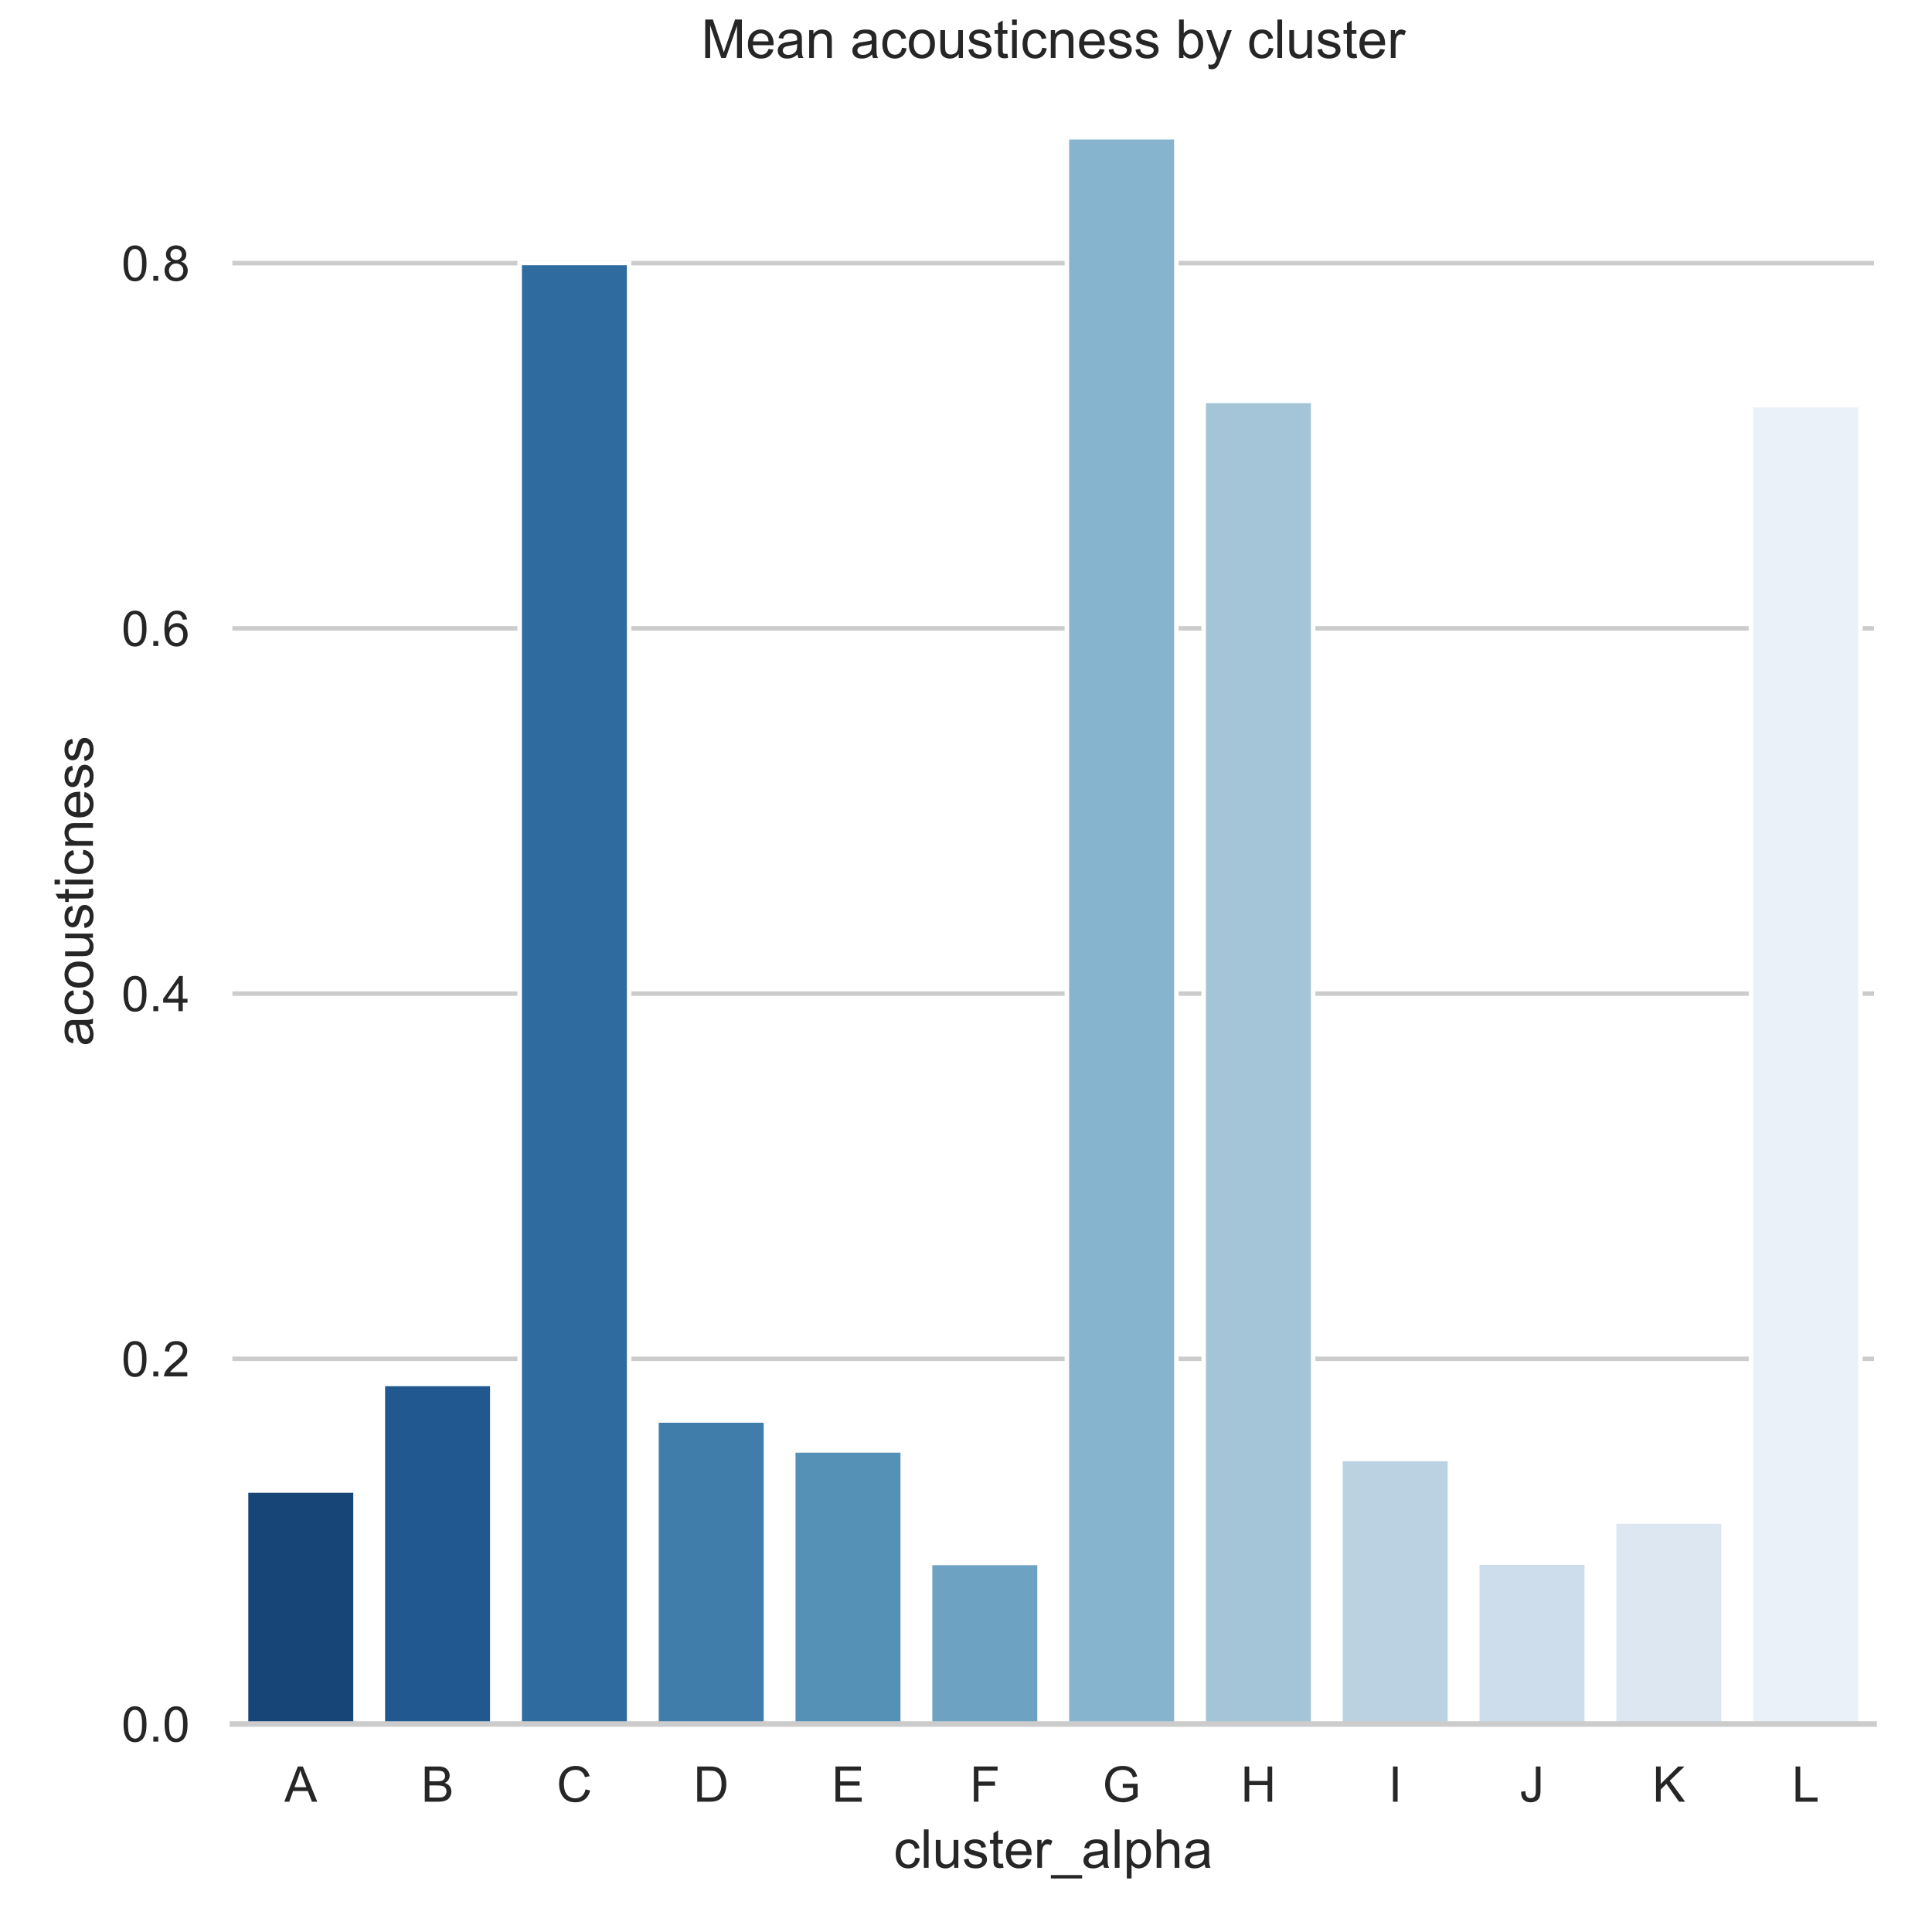
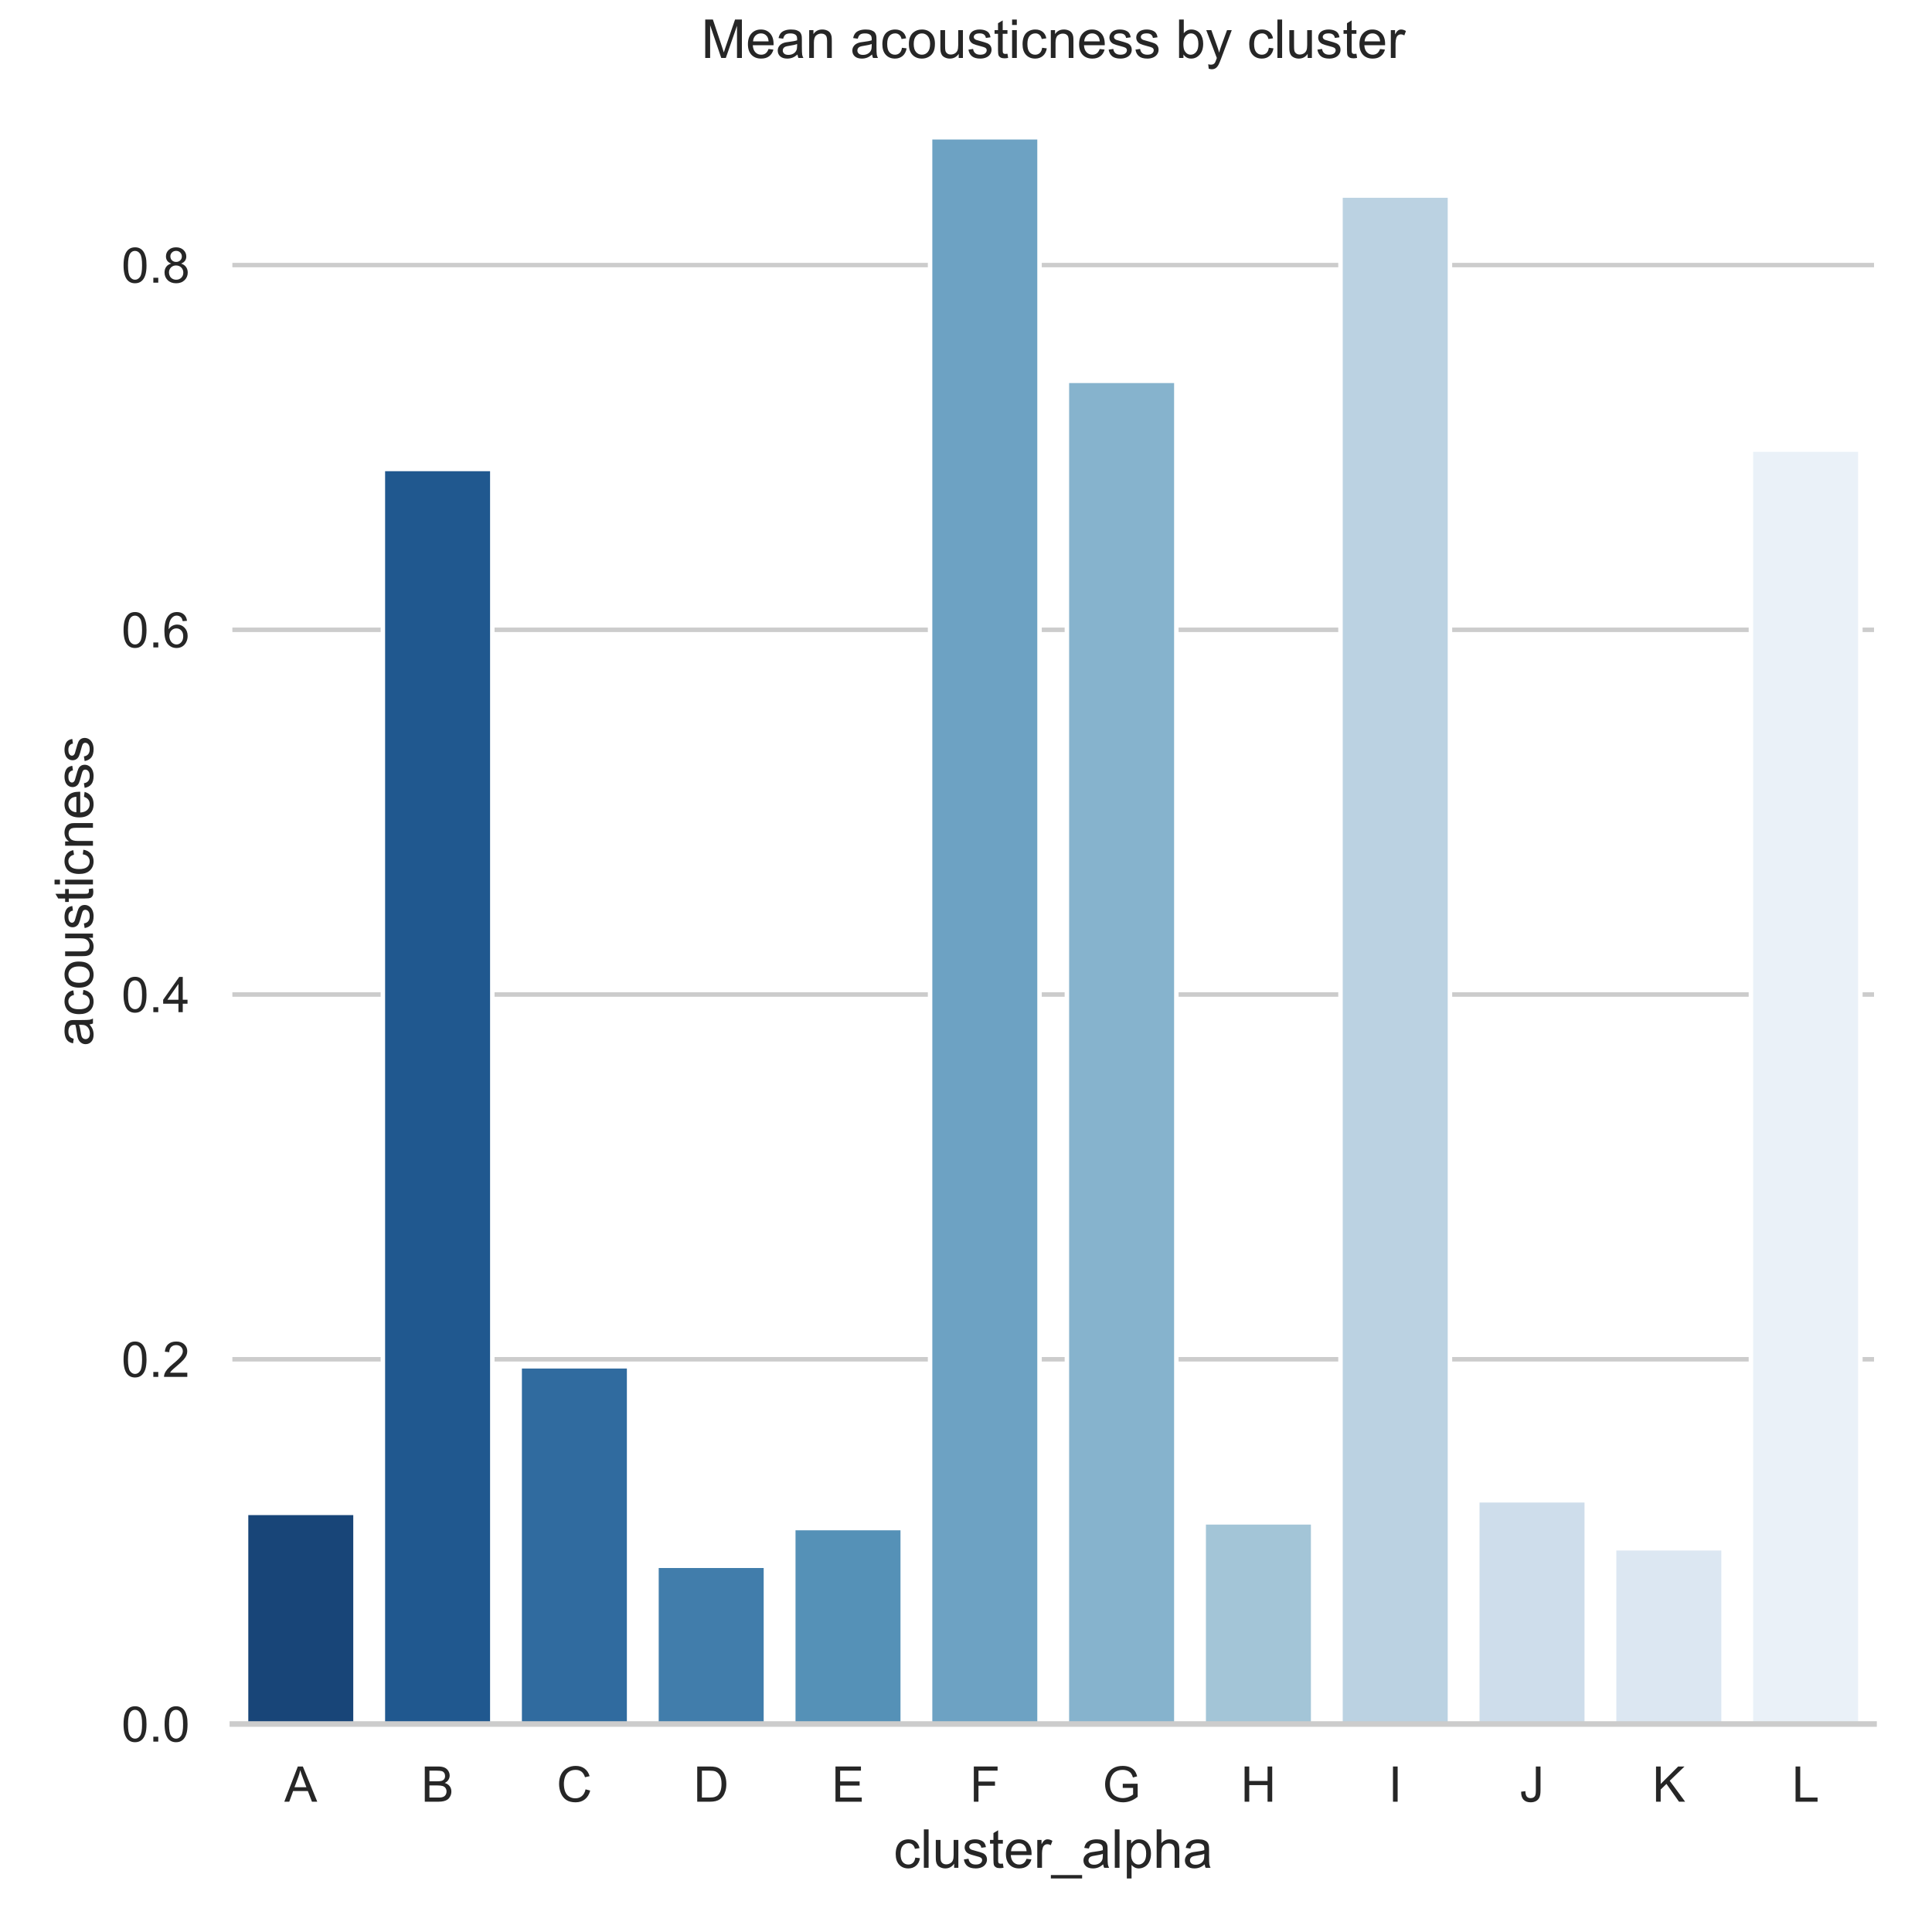
<svg xmlns="http://www.w3.org/2000/svg" xmlns:xlink="http://www.w3.org/1999/xlink" height="432pt" version="1.1" viewBox="0 0 432 432" width="432pt">
  <defs>
    <style type="text/css">
*{stroke-linecap:butt;stroke-linejoin:round;}
  </style>
  </defs>
  <g id="figure_1">
    <g id="patch_1">
      <path d="M 0 432  L 432 432  L 432 0  L 0 0  z " style="fill:#ffffff;" />
    </g>
    <g id="axes_1">
      <g id="patch_2">
        <path d="M 51.96 385.493  L 419.04 385.493  L 419.04 12.96  L 51.96 12.96  z " style="fill:#ffffff;" />
      </g>
      <g id="matplotlib.axis_1">
        <g id="xtick_1">
          <g id="text_1">
            <defs>
              <path d="M -0.141 0  L 27.344 71.578  L 37.547 71.578  L 66.844 0  L 56.062 0  L 47.703 21.688  L 17.781 21.688  L 9.906 0  z M 20.516 29.391  L 44.781 29.391  L 37.312 49.219  Q 33.891 58.25 32.234 64.062  Q 30.859 57.172 28.375 50.391  z " id="ArialMT-65" />
            </defs>
            <g style="fill:#262626;" transform="translate(63.58633 402.8667)scale(0.11 -0.11)">
              <use xlink:href="#ArialMT-65" />
            </g>
          </g>
        </g>
        <g id="xtick_2">
          <g id="text_2">
            <defs>
              <path d="M 7.328 0  L 7.328 71.578  L 34.188 71.578  Q 42.391 71.578 47.344 69.406  Q 52.297 67.234 55.094 62.719  Q 57.906 58.203 57.906 53.266  Q 57.906 48.688 55.422 44.625  Q 52.938 40.578 47.906 38.094  Q 54.391 36.188 57.875 31.594  Q 61.375 27 61.375 20.75  Q 61.375 15.719 59.25 11.391  Q 57.125 7.078 54 4.734  Q 50.875 2.391 46.156 1.188  Q 41.453 0 34.625 0  z M 16.797 41.5  L 32.281 41.5  Q 38.578 41.5 41.312 42.328  Q 44.922 43.406 46.75 45.891  Q 48.578 48.391 48.578 52.156  Q 48.578 55.719 46.875 58.422  Q 45.172 61.141 41.984 62.141  Q 38.812 63.141 31.109 63.141  L 16.797 63.141  z M 16.797 8.453  L 34.625 8.453  Q 39.203 8.453 41.062 8.797  Q 44.344 9.375 46.531 10.734  Q 48.734 12.109 50.141 14.719  Q 51.562 17.328 51.562 20.75  Q 51.562 24.75 49.516 27.703  Q 47.469 30.672 43.828 31.859  Q 40.188 33.062 33.344 33.062  L 16.797 33.062  z " id="ArialMT-66" />
            </defs>
            <g style="fill:#262626;" transform="translate(94.17633 402.8667)scale(0.11 -0.11)">
              <use xlink:href="#ArialMT-66" />
            </g>
          </g>
        </g>
        <g id="xtick_3">
          <g id="text_3">
            <defs>
              <path d="M 58.797 25.094  L 68.266 22.703  Q 65.281 11.031 57.547 4.906  Q 49.812 -1.219 38.625 -1.219  Q 27.047 -1.219 19.797 3.484  Q 12.547 8.203 8.766 17.141  Q 4.984 26.078 4.984 36.328  Q 4.984 47.516 9.25 55.828  Q 13.531 64.156 21.406 68.469  Q 29.297 72.797 38.766 72.797  Q 49.516 72.797 56.828 67.328  Q 64.156 61.859 67.047 51.953  L 57.719 49.75  Q 55.219 57.562 50.484 61.125  Q 45.75 64.703 38.578 64.703  Q 30.328 64.703 24.781 60.734  Q 19.234 56.781 16.984 50.109  Q 14.75 43.453 14.75 36.375  Q 14.75 27.25 17.406 20.438  Q 20.062 13.625 25.672 10.25  Q 31.297 6.891 37.844 6.891  Q 45.797 6.891 51.312 11.469  Q 56.844 16.062 58.797 25.094  z " id="ArialMT-67" />
            </defs>
            <g style="fill:#262626;" transform="translate(124.463 402.8667)scale(0.11 -0.11)">
              <use xlink:href="#ArialMT-67" />
            </g>
          </g>
        </g>
        <g id="xtick_4">
          <g id="text_4">
            <defs>
              <path d="M 7.719 0  L 7.719 71.578  L 32.375 71.578  Q 40.719 71.578 45.125 70.562  Q 51.266 69.141 55.609 65.438  Q 61.281 60.641 64.078 53.188  Q 66.891 45.75 66.891 36.188  Q 66.891 28.031 64.984 21.734  Q 63.094 15.438 60.109 11.297  Q 57.125 7.172 53.578 4.797  Q 50.047 2.438 45.047 1.219  Q 40.047 0 33.547 0  z M 17.188 8.453  L 32.469 8.453  Q 39.547 8.453 43.578 9.766  Q 47.609 11.078 50 13.484  Q 53.375 16.844 55.25 22.531  Q 57.125 28.219 57.125 36.328  Q 57.125 47.562 53.438 53.594  Q 49.75 59.625 44.484 61.672  Q 40.672 63.141 32.234 63.141  L 17.188 63.141  z " id="ArialMT-68" />
            </defs>
            <g style="fill:#262626;" transform="translate(155.053 402.8667)scale(0.11 -0.11)">
              <use xlink:href="#ArialMT-68" />
            </g>
          </g>
        </g>
        <g id="xtick_5">
          <g id="text_5">
            <defs>
              <path d="M 7.906 0  L 7.906 71.578  L 59.672 71.578  L 59.672 63.141  L 17.391 63.141  L 17.391 41.219  L 56.984 41.219  L 56.984 32.812  L 17.391 32.812  L 17.391 8.453  L 61.328 8.453  L 61.328 0  z " id="ArialMT-69" />
            </defs>
            <g style="fill:#262626;" transform="translate(185.9463 402.8667)scale(0.11 -0.11)">
              <use xlink:href="#ArialMT-69" />
            </g>
          </g>
        </g>
        <g id="xtick_6">
          <g id="text_6">
            <defs>
              <path d="M 8.203 0  L 8.203 71.578  L 56.5 71.578  L 56.5 63.141  L 17.672 63.141  L 17.672 40.969  L 51.266 40.969  L 51.266 32.516  L 17.672 32.516  L 17.672 0  z " id="ArialMT-70" />
            </defs>
            <g style="fill:#262626;" transform="translate(216.8457 402.8667)scale(0.11 -0.11)">
              <use xlink:href="#ArialMT-70" />
            </g>
          </g>
        </g>
        <g id="xtick_7">
          <g id="text_7">
            <defs>
              <path d="M 41.219 28.078  L 41.219 36.469  L 71.531 36.531  L 71.531 9.969  Q 64.547 4.391 57.125 1.578  Q 49.703 -1.219 41.891 -1.219  Q 31.344 -1.219 22.719 3.297  Q 14.109 7.812 9.719 16.359  Q 5.328 24.906 5.328 35.453  Q 5.328 45.906 9.688 54.953  Q 14.062 64.016 22.266 68.406  Q 30.469 72.797 41.156 72.797  Q 48.922 72.797 55.188 70.281  Q 61.469 67.781 65.031 63.281  Q 68.609 58.797 70.453 51.562  L 61.922 49.219  Q 60.297 54.688 57.906 57.812  Q 55.516 60.938 51.062 62.812  Q 46.625 64.703 41.219 64.703  Q 34.719 64.703 29.984 62.719  Q 25.25 60.75 22.344 57.516  Q 19.438 54.297 17.828 50.438  Q 15.094 43.797 15.094 36.031  Q 15.094 26.469 18.391 20.016  Q 21.688 13.578 27.984 10.453  Q 34.281 7.328 41.359 7.328  Q 47.516 7.328 53.375 9.688  Q 59.234 12.062 62.25 14.75  L 62.25 28.078  z " id="ArialMT-71" />
            </defs>
            <g style="fill:#262626;" transform="translate(246.517 402.8667)scale(0.11 -0.11)">
              <use xlink:href="#ArialMT-71" />
            </g>
          </g>
        </g>
        <g id="xtick_8">
          <g id="text_8">
            <defs>
              <path d="M 8.016 0  L 8.016 71.578  L 17.484 71.578  L 17.484 42.188  L 54.688 42.188  L 54.688 71.578  L 64.156 71.578  L 64.156 0  L 54.688 0  L 54.688 33.734  L 17.484 33.734  L 17.484 0  z " id="ArialMT-72" />
            </defs>
            <g style="fill:#262626;" transform="translate(277.413 402.8667)scale(0.11 -0.11)">
              <use xlink:href="#ArialMT-72" />
            </g>
          </g>
        </g>
        <g id="xtick_9">
          <g id="text_9">
            <defs>
              <path d="M 9.328 0  L 9.328 71.578  L 18.797 71.578  L 18.797 0  z " id="ArialMT-73" />
            </defs>
            <g style="fill:#262626;" transform="translate(310.447 402.8667)scale(0.11 -0.11)">
              <use xlink:href="#ArialMT-73" />
            </g>
          </g>
        </g>
        <g id="xtick_10">
          <g id="text_10">
            <defs>
              <path d="M 2.875 20.312  L 11.422 21.484  Q 11.766 13.281 14.5 10.25  Q 17.234 7.234 22.078 7.234  Q 25.641 7.234 28.219 8.859  Q 30.812 10.5 31.781 13.297  Q 32.766 16.109 32.766 22.266  L 32.766 71.578  L 42.234 71.578  L 42.234 22.797  Q 42.234 13.812 40.062 8.875  Q 37.891 3.953 33.172 1.359  Q 28.469 -1.219 22.125 -1.219  Q 12.703 -1.219 7.688 4.203  Q 2.688 9.625 2.875 20.312  z " id="ArialMT-74" />
            </defs>
            <g style="fill:#262626;" transform="translate(339.815 402.8667)scale(0.11 -0.11)">
              <use xlink:href="#ArialMT-74" />
            </g>
          </g>
        </g>
        <g id="xtick_11">
          <g id="text_11">
            <defs>
              <path d="M 7.328 0  L 7.328 71.578  L 16.797 71.578  L 16.797 36.078  L 52.344 71.578  L 65.188 71.578  L 35.156 42.578  L 66.5 0  L 54 0  L 28.516 36.234  L 16.797 24.812  L 16.797 0  z " id="ArialMT-75" />
            </defs>
            <g style="fill:#262626;" transform="translate(369.4863 402.8667)scale(0.11 -0.11)">
              <use xlink:href="#ArialMT-75" />
            </g>
          </g>
        </g>
        <g id="xtick_12">
          <g id="text_12">
            <defs>
              <path d="M 7.328 0  L 7.328 71.578  L 16.797 71.578  L 16.797 8.453  L 52.047 8.453  L 52.047 0  z " id="ArialMT-76" />
            </defs>
            <g style="fill:#262626;" transform="translate(400.6865 402.8667)scale(0.11 -0.11)">
              <use xlink:href="#ArialMT-76" />
            </g>
          </g>
        </g>
        <g id="text_13">
          <defs>
            <path d="M 40.438 19  L 49.078 17.875  Q 47.656 8.938 41.812 3.875  Q 35.984 -1.172 27.484 -1.172  Q 16.844 -1.172 10.375 5.781  Q 3.906 12.75 3.906 25.734  Q 3.906 34.125 6.688 40.422  Q 9.469 46.734 15.156 49.875  Q 20.844 53.031 27.547 53.031  Q 35.984 53.031 41.359 48.75  Q 46.734 44.484 48.25 36.625  L 39.703 35.297  Q 38.484 40.531 35.375 43.156  Q 32.281 45.797 27.875 45.797  Q 21.234 45.797 17.078 41.031  Q 12.938 36.281 12.938 25.984  Q 12.938 15.531 16.938 10.797  Q 20.953 6.062 27.391 6.062  Q 32.562 6.062 36.031 9.234  Q 39.5 12.406 40.438 19  z " id="ArialMT-99" />
            <path d="M 6.391 0  L 6.391 71.578  L 15.188 71.578  L 15.188 0  z " id="ArialMT-108" />
            <path d="M 40.578 0  L 40.578 7.625  Q 34.516 -1.172 24.125 -1.172  Q 19.531 -1.172 15.547 0.578  Q 11.578 2.344 9.641 5  Q 7.719 7.672 6.938 11.531  Q 6.391 14.109 6.391 19.734  L 6.391 51.859  L 15.188 51.859  L 15.188 23.094  Q 15.188 16.219 15.719 13.812  Q 16.547 10.359 19.234 8.375  Q 21.922 6.391 25.875 6.391  Q 29.828 6.391 33.297 8.422  Q 36.766 10.453 38.203 13.938  Q 39.656 17.438 39.656 24.078  L 39.656 51.859  L 48.438 51.859  L 48.438 0  z " id="ArialMT-117" />
            <path d="M 3.078 15.484  L 11.766 16.844  Q 12.5 11.625 15.844 8.844  Q 19.188 6.062 25.203 6.062  Q 31.25 6.062 34.172 8.516  Q 37.109 10.984 37.109 14.312  Q 37.109 17.281 34.516 19  Q 32.719 20.172 25.531 21.969  Q 15.875 24.422 12.141 26.203  Q 8.406 27.984 6.469 31.125  Q 4.547 34.281 4.547 38.094  Q 4.547 41.547 6.125 44.5  Q 7.719 47.469 10.453 49.422  Q 12.5 50.922 16.031 51.969  Q 19.578 53.031 23.641 53.031  Q 29.734 53.031 34.344 51.266  Q 38.969 49.516 41.156 46.5  Q 43.359 43.5 44.188 38.484  L 35.594 37.312  Q 35.016 41.312 32.203 43.547  Q 29.391 45.797 24.266 45.797  Q 18.219 45.797 15.625 43.797  Q 13.031 41.797 13.031 39.109  Q 13.031 37.406 14.109 36.031  Q 15.188 34.625 17.484 33.688  Q 18.797 33.203 25.25 31.453  Q 34.578 28.953 38.25 27.359  Q 41.938 25.781 44.031 22.75  Q 46.141 19.734 46.141 15.234  Q 46.141 10.844 43.578 6.953  Q 41.016 3.078 36.172 0.953  Q 31.344 -1.172 25.25 -1.172  Q 15.141 -1.172 9.844 3.031  Q 4.547 7.234 3.078 15.484  z " id="ArialMT-115" />
            <path d="M 25.781 7.859  L 27.047 0.094  Q 23.344 -0.688 20.406 -0.688  Q 15.625 -0.688 12.984 0.828  Q 10.359 2.344 9.281 4.812  Q 8.203 7.281 8.203 15.188  L 8.203 45.016  L 1.766 45.016  L 1.766 51.859  L 8.203 51.859  L 8.203 64.703  L 16.938 69.969  L 16.938 51.859  L 25.781 51.859  L 25.781 45.016  L 16.938 45.016  L 16.938 14.703  Q 16.938 10.938 17.406 9.859  Q 17.875 8.797 18.922 8.156  Q 19.969 7.516 21.922 7.516  Q 23.391 7.516 25.781 7.859  z " id="ArialMT-116" />
            <path d="M 42.094 16.703  L 51.172 15.578  Q 49.031 7.625 43.219 3.219  Q 37.406 -1.172 28.375 -1.172  Q 17 -1.172 10.328 5.828  Q 3.656 12.844 3.656 25.484  Q 3.656 38.578 10.391 45.797  Q 17.141 53.031 27.875 53.031  Q 38.281 53.031 44.875 45.953  Q 51.469 38.875 51.469 26.031  Q 51.469 25.25 51.422 23.688  L 12.75 23.688  Q 13.234 15.141 17.578 10.594  Q 21.922 6.062 28.422 6.062  Q 33.25 6.062 36.672 8.594  Q 40.094 11.141 42.094 16.703  z M 13.234 30.906  L 42.188 30.906  Q 41.609 37.453 38.875 40.719  Q 34.672 45.797 27.984 45.797  Q 21.922 45.797 17.797 41.75  Q 13.672 37.703 13.234 30.906  z " id="ArialMT-101" />
            <path d="M 6.5 0  L 6.5 51.859  L 14.406 51.859  L 14.406 44  Q 17.438 49.516 20 51.266  Q 22.562 53.031 25.641 53.031  Q 30.078 53.031 34.672 50.203  L 31.641 42.047  Q 28.422 43.953 25.203 43.953  Q 22.312 43.953 20.016 42.219  Q 17.719 40.484 16.75 37.406  Q 15.281 32.719 15.281 27.156  L 15.281 0  z " id="ArialMT-114" />
            <path d="M -1.516 -19.875  L -1.516 -13.531  L 56.734 -13.531  L 56.734 -19.875  z " id="ArialMT-95" />
            <path d="M 40.438 6.391  Q 35.547 2.25 31.031 0.531  Q 26.516 -1.172 21.344 -1.172  Q 12.797 -1.172 8.203 3  Q 3.609 7.172 3.609 13.672  Q 3.609 17.484 5.344 20.625  Q 7.078 23.781 9.891 25.688  Q 12.703 27.594 16.219 28.562  Q 18.797 29.25 24.031 29.891  Q 34.672 31.156 39.703 32.906  Q 39.75 34.719 39.75 35.203  Q 39.75 40.578 37.25 42.781  Q 33.891 45.75 27.25 45.75  Q 21.047 45.75 18.094 43.578  Q 15.141 41.406 13.719 35.891  L 5.125 37.062  Q 6.297 42.578 8.984 45.969  Q 11.672 49.359 16.75 51.188  Q 21.828 53.031 28.516 53.031  Q 35.156 53.031 39.297 51.469  Q 43.453 49.906 45.406 47.531  Q 47.359 45.172 48.141 41.547  Q 48.578 39.312 48.578 33.453  L 48.578 21.734  Q 48.578 9.469 49.141 6.219  Q 49.703 2.984 51.375 0  L 42.188 0  Q 40.828 2.734 40.438 6.391  z M 39.703 26.031  Q 34.906 24.078 25.344 22.703  Q 19.922 21.922 17.672 20.938  Q 15.438 19.969 14.203 18.094  Q 12.984 16.219 12.984 13.922  Q 12.984 10.406 15.641 8.062  Q 18.312 5.719 23.438 5.719  Q 28.516 5.719 32.469 7.938  Q 36.422 10.156 38.281 14.016  Q 39.703 17 39.703 22.797  z " id="ArialMT-97" />
            <path d="M 6.594 -19.875  L 6.594 51.859  L 14.594 51.859  L 14.594 45.125  Q 17.438 49.078 21 51.047  Q 24.562 53.031 29.641 53.031  Q 36.281 53.031 41.359 49.609  Q 46.438 46.188 49.016 39.953  Q 51.609 33.734 51.609 26.312  Q 51.609 18.359 48.75 11.984  Q 45.906 5.609 40.453 2.219  Q 35.016 -1.172 29 -1.172  Q 24.609 -1.172 21.109 0.688  Q 17.625 2.547 15.375 5.375  L 15.375 -19.875  z M 14.547 25.641  Q 14.547 15.625 18.594 10.844  Q 22.656 6.062 28.422 6.062  Q 34.281 6.062 38.453 11.016  Q 42.625 15.969 42.625 26.375  Q 42.625 36.281 38.547 41.203  Q 34.469 46.141 28.812 46.141  Q 23.188 46.141 18.859 40.891  Q 14.547 35.641 14.547 25.641  z " id="ArialMT-112" />
            <path d="M 6.594 0  L 6.594 71.578  L 15.375 71.578  L 15.375 45.906  Q 21.531 53.031 30.906 53.031  Q 36.672 53.031 40.922 50.75  Q 45.172 48.484 47 44.484  Q 48.828 40.484 48.828 32.859  L 48.828 0  L 40.047 0  L 40.047 32.859  Q 40.047 39.453 37.188 42.453  Q 34.328 45.453 29.109 45.453  Q 25.203 45.453 21.75 43.422  Q 18.312 41.406 16.844 37.938  Q 15.375 34.469 15.375 28.375  L 15.375 0  z " id="ArialMT-104" />
          </defs>
          <g style="fill:#262626;" transform="translate(199.8131 417.6423)scale(0.12 -0.12)">
            <use xlink:href="#ArialMT-99" />
            <use x="50" xlink:href="#ArialMT-108" />
            <use x="72.217" xlink:href="#ArialMT-117" />
            <use x="127.832" xlink:href="#ArialMT-115" />
            <use x="177.832" xlink:href="#ArialMT-116" />
            <use x="205.615" xlink:href="#ArialMT-101" />
            <use x="261.23" xlink:href="#ArialMT-114" />
            <use x="294.531" xlink:href="#ArialMT-95" />
            <use x="350.146" xlink:href="#ArialMT-97" />
            <use x="405.762" xlink:href="#ArialMT-108" />
            <use x="427.979" xlink:href="#ArialMT-112" />
            <use x="483.594" xlink:href="#ArialMT-104" />
            <use x="539.209" xlink:href="#ArialMT-97" />
          </g>
        </g>
      </g>
      <g id="matplotlib.axis_2">
        <g id="ytick_1">
          <g id="line2d_1">
-             <path clip-path="url(#p2d0d987a50)" d="M 51.96 385.493  L 419.04 385.493  " style="fill:none;stroke:#cccccc;stroke-linecap:round;" />
+             <path clip-path="url(#p08f57258f1)" d="M 51.96 385.493  L 419.04 385.493  " style="fill:none;stroke:#cccccc;stroke-linecap:round;" />
          </g>
          <g id="text_14">
            <defs>
              <path d="M 4.156 35.297  Q 4.156 48 6.766 55.734  Q 9.375 63.484 14.516 67.672  Q 19.672 71.875 27.484 71.875  Q 33.25 71.875 37.594 69.547  Q 41.938 67.234 44.766 62.859  Q 47.609 58.5 49.219 52.219  Q 50.828 45.953 50.828 35.297  Q 50.828 22.703 48.234 14.969  Q 45.656 7.234 40.5 3  Q 35.359 -1.219 27.484 -1.219  Q 17.141 -1.219 11.234 6.203  Q 4.156 15.141 4.156 35.297  z M 13.188 35.297  Q 13.188 17.672 17.312 11.828  Q 21.438 6 27.484 6  Q 33.547 6 37.672 11.859  Q 41.797 17.719 41.797 35.297  Q 41.797 52.984 37.672 58.781  Q 33.547 64.594 27.391 64.594  Q 21.344 64.594 17.719 59.469  Q 13.188 52.938 13.188 35.297  z " id="ArialMT-48" />
              <path d="M 9.078 0  L 9.078 10.016  L 19.094 10.016  L 19.094 0  z " id="ArialMT-46" />
            </defs>
            <g style="fill:#262626;" transform="translate(27.17 389.4299)scale(0.11 -0.11)">
              <use xlink:href="#ArialMT-48" />
              <use x="55.615" xlink:href="#ArialMT-46" />
              <use x="83.398" xlink:href="#ArialMT-48" />
            </g>
          </g>
        </g>
        <g id="ytick_2">
          <g id="line2d_2">
-             <path clip-path="url(#p2d0d987a50)" d="M 51.96 303.829  L 419.04 303.829  " style="fill:none;stroke:#cccccc;stroke-linecap:round;" />
+             <path clip-path="url(#p08f57258f1)" d="M 51.96 303.937  L 419.04 303.937  " style="fill:none;stroke:#cccccc;stroke-linecap:round;" />
          </g>
          <g id="text_15">
            <defs>
              <path d="M 50.344 8.453  L 50.344 0  L 3.031 0  Q 2.938 3.172 4.047 6.109  Q 5.859 10.938 9.828 15.625  Q 13.812 20.312 21.344 26.469  Q 33.016 36.031 37.109 41.625  Q 41.219 47.219 41.219 52.203  Q 41.219 57.422 37.469 61  Q 33.734 64.594 27.734 64.594  Q 21.391 64.594 17.578 60.781  Q 13.766 56.984 13.719 50.25  L 4.688 51.172  Q 5.609 61.281 11.656 66.578  Q 17.719 71.875 27.938 71.875  Q 38.234 71.875 44.234 66.156  Q 50.25 60.453 50.25 52  Q 50.25 47.703 48.484 43.547  Q 46.734 39.406 42.656 34.812  Q 38.578 30.219 29.109 22.219  Q 21.188 15.578 18.938 13.203  Q 16.703 10.844 15.234 8.453  z " id="ArialMT-50" />
            </defs>
-             <g style="fill:#262626;" transform="translate(27.17 307.7657)scale(0.11 -0.11)">
+             <g style="fill:#262626;" transform="translate(27.17 307.8741)scale(0.11 -0.11)">
              <use xlink:href="#ArialMT-48" />
              <use x="55.615" xlink:href="#ArialMT-46" />
              <use x="83.398" xlink:href="#ArialMT-50" />
            </g>
          </g>
        </g>
        <g id="ytick_3">
          <g id="line2d_3">
-             <path clip-path="url(#p2d0d987a50)" d="M 51.96 222.165  L 419.04 222.165  " style="fill:none;stroke:#cccccc;stroke-linecap:round;" />
+             <path clip-path="url(#p08f57258f1)" d="M 51.96 222.381  L 419.04 222.381  " style="fill:none;stroke:#cccccc;stroke-linecap:round;" />
          </g>
          <g id="text_16">
            <defs>
              <path d="M 32.328 0  L 32.328 17.141  L 1.266 17.141  L 1.266 25.203  L 33.938 71.578  L 41.109 71.578  L 41.109 25.203  L 50.781 25.203  L 50.781 17.141  L 41.109 17.141  L 41.109 0  z M 32.328 25.203  L 32.328 57.469  L 9.906 25.203  z " id="ArialMT-52" />
            </defs>
-             <g style="fill:#262626;" transform="translate(27.17 226.1016)scale(0.11 -0.11)">
+             <g style="fill:#262626;" transform="translate(27.17 226.3182)scale(0.11 -0.11)">
              <use xlink:href="#ArialMT-48" />
              <use x="55.615" xlink:href="#ArialMT-46" />
              <use x="83.398" xlink:href="#ArialMT-52" />
            </g>
          </g>
        </g>
        <g id="ytick_4">
          <g id="line2d_4">
-             <path clip-path="url(#p2d0d987a50)" d="M 51.96 140.501  L 419.04 140.501  " style="fill:none;stroke:#cccccc;stroke-linecap:round;" />
+             <path clip-path="url(#p08f57258f1)" d="M 51.96 140.826  L 419.04 140.826  " style="fill:none;stroke:#cccccc;stroke-linecap:round;" />
          </g>
          <g id="text_17">
            <defs>
              <path d="M 49.75 54.047  L 41.016 53.375  Q 39.844 58.547 37.703 60.891  Q 34.125 64.656 28.906 64.656  Q 24.703 64.656 21.531 62.312  Q 17.391 59.281 14.984 53.469  Q 12.594 47.656 12.5 36.922  Q 15.672 41.75 20.266 44.094  Q 24.859 46.438 29.891 46.438  Q 38.672 46.438 44.844 39.969  Q 51.031 33.5 51.031 23.25  Q 51.031 16.5 48.125 10.719  Q 45.219 4.938 40.141 1.859  Q 35.062 -1.219 28.609 -1.219  Q 17.625 -1.219 10.688 6.859  Q 3.766 14.938 3.766 33.5  Q 3.766 54.25 11.422 63.672  Q 18.109 71.875 29.438 71.875  Q 37.891 71.875 43.281 67.141  Q 48.688 62.406 49.75 54.047  z M 13.875 23.188  Q 13.875 18.656 15.797 14.5  Q 17.719 10.359 21.188 8.172  Q 24.656 6 28.469 6  Q 34.031 6 38.031 10.484  Q 42.047 14.984 42.047 22.703  Q 42.047 30.125 38.078 34.391  Q 34.125 38.672 28.125 38.672  Q 22.172 38.672 18.016 34.391  Q 13.875 30.125 13.875 23.188  z " id="ArialMT-54" />
            </defs>
-             <g style="fill:#262626;" transform="translate(27.17 144.4374)scale(0.11 -0.11)">
+             <g style="fill:#262626;" transform="translate(27.17 144.7623)scale(0.11 -0.11)">
              <use xlink:href="#ArialMT-48" />
              <use x="55.615" xlink:href="#ArialMT-46" />
              <use x="83.398" xlink:href="#ArialMT-54" />
            </g>
          </g>
        </g>
        <g id="ytick_5">
          <g id="line2d_5">
-             <path clip-path="url(#p2d0d987a50)" d="M 51.96 58.836  L 419.04 58.836  " style="fill:none;stroke:#cccccc;stroke-linecap:round;" />
+             <path clip-path="url(#p08f57258f1)" d="M 51.96 59.27  L 419.04 59.27  " style="fill:none;stroke:#cccccc;stroke-linecap:round;" />
          </g>
          <g id="text_18">
            <defs>
              <path d="M 17.672 38.812  Q 12.203 40.828 9.562 44.531  Q 6.938 48.25 6.938 53.422  Q 6.938 61.234 12.547 66.547  Q 18.172 71.875 27.484 71.875  Q 36.859 71.875 42.578 66.422  Q 48.297 60.984 48.297 53.172  Q 48.297 48.188 45.672 44.5  Q 43.062 40.828 37.75 38.812  Q 44.344 36.672 47.781 31.875  Q 51.219 27.094 51.219 20.453  Q 51.219 11.281 44.719 5.031  Q 38.234 -1.219 27.641 -1.219  Q 17.047 -1.219 10.547 5.047  Q 4.047 11.328 4.047 20.703  Q 4.047 27.688 7.594 32.391  Q 11.141 37.109 17.672 38.812  z M 15.922 53.719  Q 15.922 48.641 19.188 45.406  Q 22.469 42.188 27.688 42.188  Q 32.766 42.188 36.016 45.375  Q 39.266 48.578 39.266 53.219  Q 39.266 58.062 35.906 61.359  Q 32.562 64.656 27.594 64.656  Q 22.562 64.656 19.234 61.422  Q 15.922 58.203 15.922 53.719  z M 13.094 20.656  Q 13.094 16.891 14.875 13.375  Q 16.656 9.859 20.172 7.922  Q 23.688 6 27.734 6  Q 34.031 6 38.125 10.047  Q 42.234 14.109 42.234 20.359  Q 42.234 26.703 38.016 30.859  Q 33.797 35.016 27.438 35.016  Q 21.234 35.016 17.156 30.906  Q 13.094 26.812 13.094 20.656  z " id="ArialMT-56" />
            </defs>
-             <g style="fill:#262626;" transform="translate(27.17 62.77322)scale(0.11 -0.11)">
+             <g style="fill:#262626;" transform="translate(27.17 63.20645)scale(0.11 -0.11)">
              <use xlink:href="#ArialMT-48" />
              <use x="55.615" xlink:href="#ArialMT-46" />
              <use x="83.398" xlink:href="#ArialMT-56" />
            </g>
          </g>
        </g>
        <g id="text_19">
          <defs>
            <path d="M 3.328 25.922  Q 3.328 40.328 11.328 47.266  Q 18.016 53.031 27.641 53.031  Q 38.328 53.031 45.109 46.016  Q 51.906 39.016 51.906 26.656  Q 51.906 16.656 48.906 10.906  Q 45.906 5.172 40.156 2  Q 34.422 -1.172 27.641 -1.172  Q 16.75 -1.172 10.031 5.812  Q 3.328 12.797 3.328 25.922  z M 12.359 25.922  Q 12.359 15.969 16.703 11.016  Q 21.047 6.062 27.641 6.062  Q 34.188 6.062 38.531 11.031  Q 42.875 16.016 42.875 26.219  Q 42.875 35.844 38.5 40.797  Q 34.125 45.75 27.641 45.75  Q 21.047 45.75 16.703 40.812  Q 12.359 35.891 12.359 25.922  z " id="ArialMT-111" />
            <path d="M 6.641 61.469  L 6.641 71.578  L 15.438 71.578  L 15.438 61.469  z M 6.641 0  L 6.641 51.859  L 15.438 51.859  L 15.438 0  z " id="ArialMT-105" />
            <path d="M 6.594 0  L 6.594 51.859  L 14.5 51.859  L 14.5 44.484  Q 20.219 53.031 31 53.031  Q 35.688 53.031 39.625 51.344  Q 43.562 49.656 45.516 46.922  Q 47.469 44.188 48.25 40.438  Q 48.734 37.984 48.734 31.891  L 48.734 0  L 39.938 0  L 39.938 31.547  Q 39.938 36.922 38.906 39.578  Q 37.891 42.234 35.281 43.812  Q 32.672 45.406 29.156 45.406  Q 23.531 45.406 19.453 41.844  Q 15.375 38.281 15.375 28.328  L 15.375 0  z " id="ArialMT-110" />
          </defs>
          <g style="fill:#262626;" transform="translate(20.785 233.9094)rotate(-90)scale(0.12 -0.12)">
            <use xlink:href="#ArialMT-97" />
            <use x="55.615" xlink:href="#ArialMT-99" />
            <use x="105.615" xlink:href="#ArialMT-111" />
            <use x="161.23" xlink:href="#ArialMT-117" />
            <use x="216.846" xlink:href="#ArialMT-115" />
            <use x="266.846" xlink:href="#ArialMT-116" />
            <use x="294.629" xlink:href="#ArialMT-105" />
            <use x="316.846" xlink:href="#ArialMT-99" />
            <use x="366.846" xlink:href="#ArialMT-110" />
            <use x="422.461" xlink:href="#ArialMT-101" />
            <use x="478.076" xlink:href="#ArialMT-115" />
            <use x="528.076" xlink:href="#ArialMT-115" />
          </g>
        </g>
      </g>
      <g id="patch_3">
-         <path clip-path="url(#p2d0d987a50)" d="M 55.019 385.493  L 79.491 385.493  L 79.491 333.29  L 55.019 333.29  z " style="fill:#184578;stroke:#ffffff;stroke-linejoin:miter;" />
+         <path clip-path="url(#p08f57258f1)" d="M 55.019 385.493  L 79.491 385.493  L 79.491 338.28  L 55.019 338.28  z " style="fill:#184578;stroke:#ffffff;stroke-linejoin:miter;" />
      </g>
      <g id="patch_4">
-         <path clip-path="url(#p2d0d987a50)" d="M 85.609 385.493  L 110.081 385.493  L 110.081 309.462  L 85.609 309.462  z " style="fill:#20588f;stroke:#ffffff;stroke-linejoin:miter;" />
+         <path clip-path="url(#p08f57258f1)" d="M 85.609 385.493  L 110.081 385.493  L 110.081 104.866  L 85.609 104.866  z " style="fill:#20588f;stroke:#ffffff;stroke-linejoin:miter;" />
      </g>
      <g id="patch_5">
-         <path clip-path="url(#p2d0d987a50)" d="M 116.199 385.493  L 140.671 385.493  L 140.671 58.804  L 116.199 58.804  z " style="fill:#306b9f;stroke:#ffffff;stroke-linejoin:miter;" />
+         <path clip-path="url(#p08f57258f1)" d="M 116.199 385.493  L 140.671 385.493  L 140.671 305.508  L 116.199 305.508  z " style="fill:#306b9f;stroke:#ffffff;stroke-linejoin:miter;" />
      </g>
      <g id="patch_6">
-         <path clip-path="url(#p2d0d987a50)" d="M 146.789 385.493  L 171.261 385.493  L 171.261 317.627  L 146.789 317.627  z " style="fill:#417dab;stroke:#ffffff;stroke-linejoin:miter;" />
+         <path clip-path="url(#p08f57258f1)" d="M 146.789 385.493  L 171.261 385.493  L 171.261 350.107  L 146.789 350.107  z " style="fill:#417dab;stroke:#ffffff;stroke-linejoin:miter;" />
      </g>
      <g id="patch_7">
-         <path clip-path="url(#p2d0d987a50)" d="M 177.379 385.493  L 201.851 385.493  L 201.851 324.318  L 177.379 324.318  z " style="fill:#5591b7;stroke:#ffffff;stroke-linejoin:miter;" />
+         <path clip-path="url(#p08f57258f1)" d="M 177.379 385.493  L 201.851 385.493  L 201.851 341.682  L 177.379 341.682  z " style="fill:#5591b7;stroke:#ffffff;stroke-linejoin:miter;" />
      </g>
      <g id="patch_8">
-         <path clip-path="url(#p2d0d987a50)" d="M 207.969 385.493  L 232.441 385.493  L 232.441 349.482  L 207.969 349.482  z " style="fill:#6da2c3;stroke:#ffffff;stroke-linejoin:miter;" />
+         <path clip-path="url(#p08f57258f1)" d="M 207.969 385.493  L 232.441 385.493  L 232.441 30.7  L 207.969 30.7  z " style="fill:#6da2c3;stroke:#ffffff;stroke-linejoin:miter;" />
      </g>
      <g id="patch_9">
-         <path clip-path="url(#p2d0d987a50)" d="M 238.559 385.493  L 263.031 385.493  L 263.031 30.7  L 238.559 30.7  z " style="fill:#86b3cd;stroke:#ffffff;stroke-linejoin:miter;" />
+         <path clip-path="url(#p08f57258f1)" d="M 238.559 385.493  L 263.031 385.493  L 263.031 85.152  L 238.559 85.152  z " style="fill:#86b3cd;stroke:#ffffff;stroke-linejoin:miter;" />
      </g>
      <g id="patch_10">
-         <path clip-path="url(#p2d0d987a50)" d="M 269.149 385.493  L 293.621 385.493  L 293.621 89.658  L 269.149 89.658  z " style="fill:#a3c5d7;stroke:#ffffff;stroke-linejoin:miter;" />
+         <path clip-path="url(#p08f57258f1)" d="M 269.149 385.493  L 293.621 385.493  L 293.621 340.398  L 269.149 340.398  z " style="fill:#a3c5d7;stroke:#ffffff;stroke-linejoin:miter;" />
      </g>
      <g id="patch_11">
-         <path clip-path="url(#p2d0d987a50)" d="M 299.739 385.493  L 324.211 385.493  L 324.211 326.231  L 299.739 326.231  z " style="fill:#bbd2e2;stroke:#ffffff;stroke-linejoin:miter;" />
+         <path clip-path="url(#p08f57258f1)" d="M 299.739 385.493  L 324.211 385.493  L 324.211 43.729  L 299.739 43.729  z " style="fill:#bbd2e2;stroke:#ffffff;stroke-linejoin:miter;" />
      </g>
      <g id="patch_12">
-         <path clip-path="url(#p2d0d987a50)" d="M 330.329 385.493  L 354.801 385.493  L 354.801 349.399  L 330.329 349.399  z " style="fill:#ceddeb;stroke:#ffffff;stroke-linejoin:miter;" />
+         <path clip-path="url(#p08f57258f1)" d="M 330.329 385.493  L 354.801 385.493  L 354.801 335.469  L 330.329 335.469  z " style="fill:#ceddeb;stroke:#ffffff;stroke-linejoin:miter;" />
      </g>
      <g id="patch_13">
-         <path clip-path="url(#p2d0d987a50)" d="M 360.919 385.493  L 385.391 385.493  L 385.391 340.229  L 360.919 340.229  z " style="fill:#dce7f2;stroke:#ffffff;stroke-linejoin:miter;" />
+         <path clip-path="url(#p08f57258f1)" d="M 360.919 385.493  L 385.391 385.493  L 385.391 346.189  L 360.919 346.189  z " style="fill:#dce7f2;stroke:#ffffff;stroke-linejoin:miter;" />
      </g>
      <g id="patch_14">
-         <path clip-path="url(#p2d0d987a50)" d="M 391.509 385.493  L 415.981 385.493  L 415.981 90.614  L 391.509 90.614  z " style="fill:#eaf1f8;stroke:#ffffff;stroke-linejoin:miter;" />
+         <path clip-path="url(#p08f57258f1)" d="M 391.509 385.493  L 415.981 385.493  L 415.981 100.53  L 391.509 100.53  z " style="fill:#eaf1f8;stroke:#ffffff;stroke-linejoin:miter;" />
      </g>
      <g id="line2d_6">
-         <path clip-path="url(#p2d0d987a50)" d="M 0 0  " style="fill:none;stroke:#424242;stroke-linecap:round;stroke-width:2.7;" />
+         <path clip-path="url(#p08f57258f1)" d="M 0 0  " style="fill:none;stroke:#424242;stroke-linecap:round;stroke-width:2.7;" />
      </g>
      <g id="line2d_7">
-         <path clip-path="url(#p2d0d987a50)" d="M 0 0  " style="fill:none;stroke:#424242;stroke-linecap:round;stroke-width:2.7;" />
+         <path clip-path="url(#p08f57258f1)" d="M 0 0  " style="fill:none;stroke:#424242;stroke-linecap:round;stroke-width:2.7;" />
      </g>
      <g id="line2d_8">
-         <path clip-path="url(#p2d0d987a50)" d="M 0 0  " style="fill:none;stroke:#424242;stroke-linecap:round;stroke-width:2.7;" />
+         <path clip-path="url(#p08f57258f1)" d="M 0 0  " style="fill:none;stroke:#424242;stroke-linecap:round;stroke-width:2.7;" />
      </g>
      <g id="line2d_9">
-         <path clip-path="url(#p2d0d987a50)" d="M 0 0  " style="fill:none;stroke:#424242;stroke-linecap:round;stroke-width:2.7;" />
+         <path clip-path="url(#p08f57258f1)" d="M 0 0  " style="fill:none;stroke:#424242;stroke-linecap:round;stroke-width:2.7;" />
      </g>
      <g id="line2d_10">
-         <path clip-path="url(#p2d0d987a50)" d="M 0 0  " style="fill:none;stroke:#424242;stroke-linecap:round;stroke-width:2.7;" />
+         <path clip-path="url(#p08f57258f1)" d="M 0 0  " style="fill:none;stroke:#424242;stroke-linecap:round;stroke-width:2.7;" />
      </g>
      <g id="line2d_11">
-         <path clip-path="url(#p2d0d987a50)" d="M 0 0  " style="fill:none;stroke:#424242;stroke-linecap:round;stroke-width:2.7;" />
+         <path clip-path="url(#p08f57258f1)" d="M 0 0  " style="fill:none;stroke:#424242;stroke-linecap:round;stroke-width:2.7;" />
      </g>
      <g id="line2d_12">
-         <path clip-path="url(#p2d0d987a50)" d="M 0 0  " style="fill:none;stroke:#424242;stroke-linecap:round;stroke-width:2.7;" />
+         <path clip-path="url(#p08f57258f1)" d="M 0 0  " style="fill:none;stroke:#424242;stroke-linecap:round;stroke-width:2.7;" />
      </g>
      <g id="line2d_13">
-         <path clip-path="url(#p2d0d987a50)" d="M 0 0  " style="fill:none;stroke:#424242;stroke-linecap:round;stroke-width:2.7;" />
+         <path clip-path="url(#p08f57258f1)" d="M 0 0  " style="fill:none;stroke:#424242;stroke-linecap:round;stroke-width:2.7;" />
      </g>
      <g id="line2d_14">
-         <path clip-path="url(#p2d0d987a50)" d="M 0 0  " style="fill:none;stroke:#424242;stroke-linecap:round;stroke-width:2.7;" />
+         <path clip-path="url(#p08f57258f1)" d="M 0 0  " style="fill:none;stroke:#424242;stroke-linecap:round;stroke-width:2.7;" />
      </g>
      <g id="line2d_15">
-         <path clip-path="url(#p2d0d987a50)" d="M 0 0  " style="fill:none;stroke:#424242;stroke-linecap:round;stroke-width:2.7;" />
+         <path clip-path="url(#p08f57258f1)" d="M 0 0  " style="fill:none;stroke:#424242;stroke-linecap:round;stroke-width:2.7;" />
      </g>
      <g id="line2d_16">
-         <path clip-path="url(#p2d0d987a50)" d="M 0 0  " style="fill:none;stroke:#424242;stroke-linecap:round;stroke-width:2.7;" />
+         <path clip-path="url(#p08f57258f1)" d="M 0 0  " style="fill:none;stroke:#424242;stroke-linecap:round;stroke-width:2.7;" />
      </g>
      <g id="line2d_17">
-         <path clip-path="url(#p2d0d987a50)" d="M 0 0  " style="fill:none;stroke:#424242;stroke-linecap:round;stroke-width:2.7;" />
+         <path clip-path="url(#p08f57258f1)" d="M 0 0  " style="fill:none;stroke:#424242;stroke-linecap:round;stroke-width:2.7;" />
      </g>
      <g id="patch_15">
        <path d="M 51.96 385.493  L 419.04 385.493  " style="fill:none;stroke:#cccccc;stroke-linecap:square;stroke-linejoin:miter;stroke-width:1.25;" />
      </g>
      <g id="text_20">
        <defs>
          <path d="M 7.422 0  L 7.422 71.578  L 21.688 71.578  L 38.625 20.906  Q 40.969 13.812 42.047 10.297  Q 43.266 14.203 45.844 21.781  L 62.984 71.578  L 75.734 71.578  L 75.734 0  L 66.609 0  L 66.609 59.906  L 45.797 0  L 37.25 0  L 16.547 60.938  L 16.547 0  z " id="ArialMT-77" />
          <path id="ArialMT-32" />
          <path d="M 14.703 0  L 6.547 0  L 6.547 71.578  L 15.328 71.578  L 15.328 46.047  Q 20.906 53.031 29.547 53.031  Q 34.328 53.031 38.594 51.094  Q 42.875 49.172 45.625 45.672  Q 48.391 42.188 49.953 37.25  Q 51.516 32.328 51.516 26.703  Q 51.516 13.375 44.922 6.094  Q 38.328 -1.172 29.109 -1.172  Q 19.922 -1.172 14.703 6.5  z M 14.594 26.312  Q 14.594 17 17.141 12.844  Q 21.297 6.062 28.375 6.062  Q 34.125 6.062 38.328 11.062  Q 42.531 16.062 42.531 25.984  Q 42.531 36.141 38.5 40.969  Q 34.469 45.797 28.766 45.797  Q 23 45.797 18.797 40.797  Q 14.594 35.797 14.594 26.312  z " id="ArialMT-98" />
          <path d="M 6.203 -19.969  L 5.219 -11.719  Q 8.109 -12.5 10.25 -12.5  Q 13.188 -12.5 14.938 -11.516  Q 16.703 -10.547 17.828 -8.797  Q 18.656 -7.469 20.516 -2.25  Q 20.75 -1.516 21.297 -0.094  L 1.609 51.859  L 11.078 51.859  L 21.875 21.828  Q 23.969 16.109 25.641 9.812  Q 27.156 15.875 29.25 21.625  L 40.328 51.859  L 49.125 51.859  L 29.391 -0.875  Q 26.219 -9.422 24.469 -12.641  Q 22.125 -17 19.094 -19.016  Q 16.062 -21.047 11.859 -21.047  Q 9.328 -21.047 6.203 -19.969  z " id="ArialMT-121" />
        </defs>
        <g style="fill:#262626;" transform="translate(156.8016 12.96)scale(0.12 -0.12)">
          <use xlink:href="#ArialMT-77" />
          <use x="83.301" xlink:href="#ArialMT-101" />
          <use x="138.916" xlink:href="#ArialMT-97" />
          <use x="194.531" xlink:href="#ArialMT-110" />
          <use x="250.146" xlink:href="#ArialMT-32" />
          <use x="277.93" xlink:href="#ArialMT-97" />
          <use x="333.545" xlink:href="#ArialMT-99" />
          <use x="383.545" xlink:href="#ArialMT-111" />
          <use x="439.16" xlink:href="#ArialMT-117" />
          <use x="494.775" xlink:href="#ArialMT-115" />
          <use x="544.775" xlink:href="#ArialMT-116" />
          <use x="572.559" xlink:href="#ArialMT-105" />
          <use x="594.775" xlink:href="#ArialMT-99" />
          <use x="644.775" xlink:href="#ArialMT-110" />
          <use x="700.391" xlink:href="#ArialMT-101" />
          <use x="756.006" xlink:href="#ArialMT-115" />
          <use x="806.006" xlink:href="#ArialMT-115" />
          <use x="856.006" xlink:href="#ArialMT-32" />
          <use x="883.789" xlink:href="#ArialMT-98" />
          <use x="939.404" xlink:href="#ArialMT-121" />
          <use x="989.404" xlink:href="#ArialMT-32" />
          <use x="1017.188" xlink:href="#ArialMT-99" />
          <use x="1067.188" xlink:href="#ArialMT-108" />
          <use x="1089.404" xlink:href="#ArialMT-117" />
          <use x="1145.02" xlink:href="#ArialMT-115" />
          <use x="1195.02" xlink:href="#ArialMT-116" />
          <use x="1222.803" xlink:href="#ArialMT-101" />
          <use x="1278.418" xlink:href="#ArialMT-114" />
        </g>
      </g>
    </g>
  </g>
  <defs>
-     <clipPath id="p2d0d987a50">
+     <clipPath id="p08f57258f1">
      <rect height="372.533" width="367.08" x="51.96" y="12.96" />
    </clipPath>
  </defs>
</svg>
